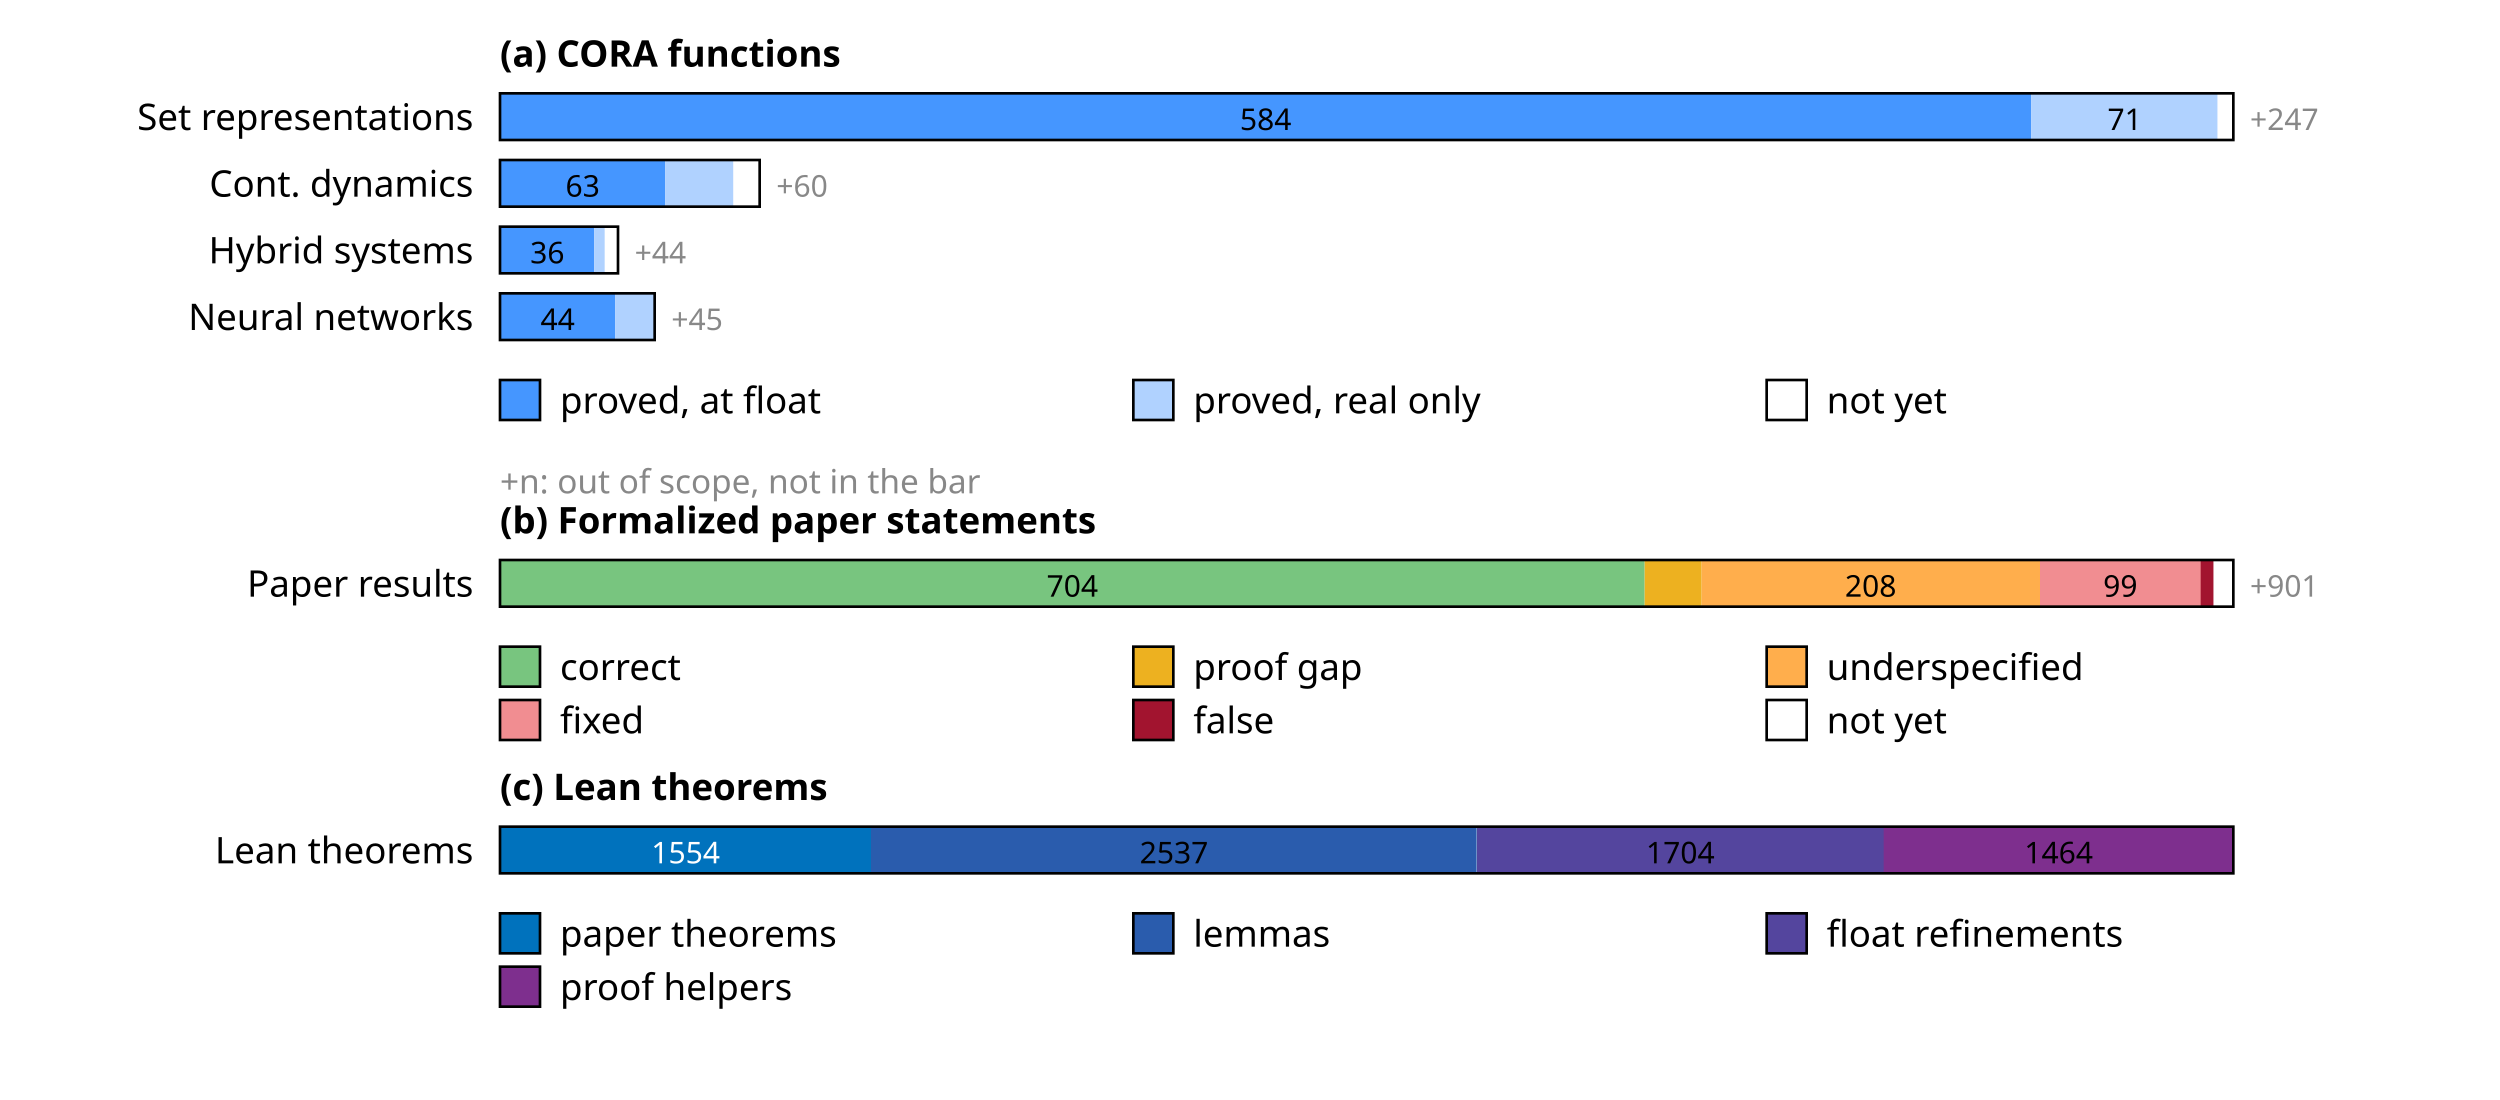
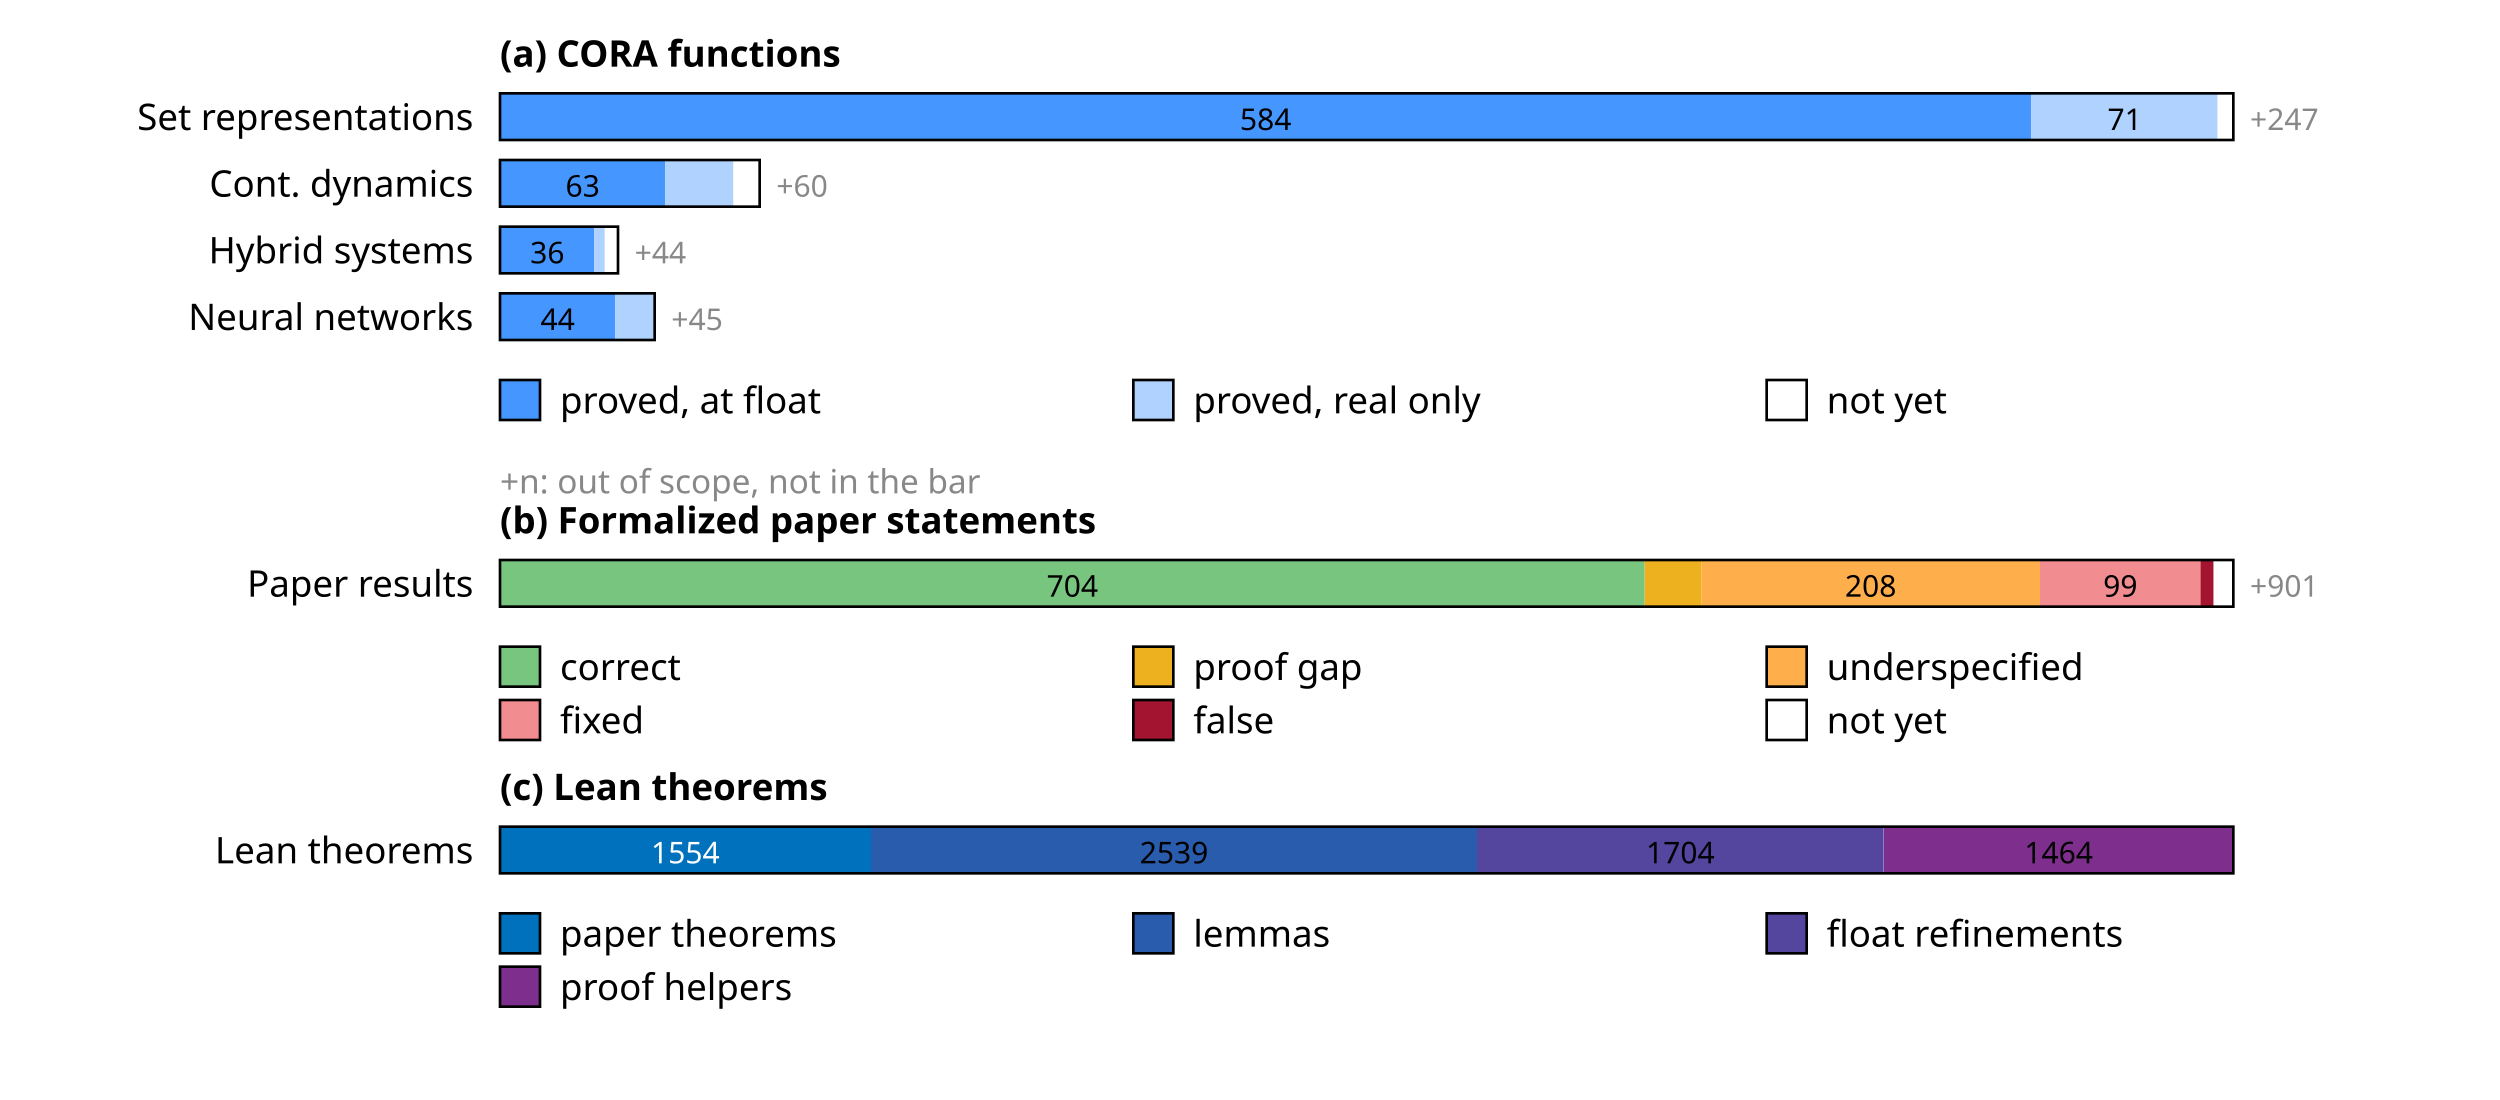
<svg xmlns="http://www.w3.org/2000/svg" width="750" height="330" font-family="sans-serif" font-size="11">
  <rect width="100%" height="100%" fill="white" />
  <text x="150" y="20" font-weight="bold">(a) CORA functions</text>
  <text x="142" y="39" text-anchor="end">Set representations</text>
  <rect x="150.0" y="28" width="459.4" height="14" fill="rgb(69,150,255)" />
  <text x="379.7" y="39" text-anchor="middle" font-size="9" fill="#000">584</text>
  <rect x="609.4" y="28" width="55.9" height="14" fill="rgb(176,210,255)" />
  <text x="637.4" y="39" text-anchor="middle" font-size="9" fill="#000">71</text>
  <rect x="665.3" y="28" width="4.7" height="14" fill="rgb(255,255,255)" />
  <rect x="150" y="28" width="520.0" height="14" fill="none" stroke="#000" stroke-width="0.8" />
  <text x="675.0" y="39" font-size="9" fill="#888">+247</text>
  <text x="142" y="59" text-anchor="end">Cont. dynamics</text>
  <rect x="150.0" y="48" width="49.6" height="14" fill="rgb(69,150,255)" />
  <text x="174.8" y="59" text-anchor="middle" font-size="9" fill="#000">63</text>
  <rect x="199.6" y="48" width="20.5" height="14" fill="rgb(176,210,255)" />
  <rect x="220.0" y="48" width="7.9" height="14" fill="rgb(255,255,255)" />
  <rect x="150" y="48" width="77.9" height="14" fill="none" stroke="#000" stroke-width="0.8" />
  <text x="232.9" y="59" font-size="9" fill="#888">+60</text>
  <text x="142" y="79" text-anchor="end">Hybrid systems</text>
  <rect x="150.0" y="68" width="28.3" height="14" fill="rgb(69,150,255)" />
  <text x="164.2" y="79" text-anchor="middle" font-size="9" fill="#000">36</text>
  <rect x="178.3" y="68" width="3.1" height="14" fill="rgb(176,210,255)" />
  <rect x="181.5" y="68" width="3.9" height="14" fill="rgb(255,255,255)" />
  <rect x="150" y="68" width="35.4" height="14" fill="none" stroke="#000" stroke-width="0.8" />
  <text x="190.4" y="79" font-size="9" fill="#888">+44</text>
  <text x="142" y="99" text-anchor="end">Neural networks</text>
  <rect x="150.0" y="88" width="34.6" height="14" fill="rgb(69,150,255)" />
  <text x="167.3" y="99" text-anchor="middle" font-size="9" fill="#000">44</text>
  <rect x="184.6" y="88" width="11.8" height="14" fill="rgb(176,210,255)" />
  <rect x="150" y="88" width="46.4" height="14" fill="none" stroke="#000" stroke-width="0.8" />
  <text x="201.4" y="99" font-size="9" fill="#888">+45</text>
  <rect x="150" y="114" width="12" height="12" fill="rgb(69,150,255)" stroke="#000" stroke-width="0.8" />
  <text x="168" y="124">proved, at float</text>
  <rect x="340" y="114" width="12" height="12" fill="rgb(176,210,255)" stroke="#000" stroke-width="0.8" />
  <text x="358" y="124">proved, real only</text>
  <rect x="530" y="114" width="12" height="12" fill="rgb(255,255,255)" stroke="#000" stroke-width="0.8" />
  <text x="548" y="124">not yet</text>
  <text x="150" y="148" font-size="10" fill="#888">+n: out of scope, not in the bar</text>
  <text x="150" y="160" font-weight="bold">(b) Formalized paper statements</text>
  <text x="142" y="179" text-anchor="end">Paper results</text>
  <rect x="150.0" y="168" width="343.4" height="14" fill="rgb(120,197,127)" />
  <text x="321.7" y="179" text-anchor="middle" font-size="9" fill="#000">704</text>
  <rect x="493.4" y="168" width="17.1" height="14" fill="rgb(237,177,32)" />
  <rect x="510.5" y="168" width="101.5" height="14" fill="rgb(255,174,76)" />
  <text x="561.2" y="179" text-anchor="middle" font-size="9" fill="#000">208</text>
  <rect x="612.0" y="168" width="48.3" height="14" fill="rgb(241,141,145)" />
  <text x="636.1" y="179" text-anchor="middle" font-size="9" fill="#000">99</text>
  <rect x="660.2" y="168" width="3.9" height="14" fill="rgb(162,20,47)" />
  <rect x="664.1" y="168" width="5.9" height="14" fill="rgb(255,255,255)" />
  <rect x="150" y="168" width="520.0" height="14" fill="none" stroke="#000" stroke-width="0.8" />
  <text x="675.0" y="179" font-size="9" fill="#888">+901</text>
  <rect x="150" y="194" width="12" height="12" fill="rgb(120,197,127)" stroke="#000" stroke-width="0.8" />
  <text x="168" y="204">correct</text>
  <rect x="340" y="194" width="12" height="12" fill="rgb(237,177,32)" stroke="#000" stroke-width="0.8" />
  <text x="358" y="204">proof gap</text>
  <rect x="530" y="194" width="12" height="12" fill="rgb(255,174,76)" stroke="#000" stroke-width="0.8" />
  <text x="548" y="204">underspecified</text>
  <rect x="150" y="210" width="12" height="12" fill="rgb(241,141,145)" stroke="#000" stroke-width="0.8" />
  <text x="168" y="220">fixed</text>
  <rect x="340" y="210" width="12" height="12" fill="rgb(162,20,47)" stroke="#000" stroke-width="0.8" />
  <text x="358" y="220">false</text>
  <rect x="530" y="210" width="12" height="12" fill="rgb(255,255,255)" stroke="#000" stroke-width="0.8" />
  <text x="548" y="220">not yet</text>
  <text x="150" y="240" font-weight="bold">(c) Lean theorems</text>
  <text x="142" y="259" text-anchor="end">Lean theorems</text>
  <rect x="150.0" y="248" width="111.3" height="14" fill="rgb(0,114,189)" />
-   <text x="205.7" y="259" text-anchor="middle" font-size="9" fill="#fff">1554</text>
-   <rect x="261.3" y="248" width="181.7" height="14" fill="rgb(42,92,173)" />
-   <text x="352.2" y="259" text-anchor="middle" font-size="9" fill="#000">2537</text>
-   <rect x="443.1" y="248" width="122.1" height="14" fill="rgb(84,69,158)" />
+   <text x="205.6" y="259" text-anchor="middle" font-size="9" fill="#fff">1554</text>
+   <rect x="261.3" y="248" width="181.8" height="14" fill="rgb(42,92,173)" />
+   <text x="352.2" y="259" text-anchor="middle" font-size="9" fill="#000">2539</text>
+   <rect x="443.1" y="248" width="122.0" height="14" fill="rgb(84,69,158)" />
  <text x="504.1" y="259" text-anchor="middle" font-size="9" fill="#000">1704</text>
-   <rect x="565.1" y="248" width="104.9" height="14" fill="rgb(126,47,142)" />
+   <rect x="565.2" y="248" width="104.8" height="14" fill="rgb(126,47,142)" />
  <text x="617.6" y="259" text-anchor="middle" font-size="9" fill="#000">1464</text>
  <rect x="150" y="248" width="520.0" height="14" fill="none" stroke="#000" stroke-width="0.8" />
  <rect x="150" y="274" width="12" height="12" fill="rgb(0,114,189)" stroke="#000" stroke-width="0.8" />
  <text x="168" y="284">paper theorems</text>
  <rect x="340" y="274" width="12" height="12" fill="rgb(42,92,173)" stroke="#000" stroke-width="0.8" />
  <text x="358" y="284">lemmas</text>
  <rect x="530" y="274" width="12" height="12" fill="rgb(84,69,158)" stroke="#000" stroke-width="0.8" />
  <text x="548" y="284">float refinements</text>
  <rect x="150" y="290" width="12" height="12" fill="rgb(126,47,142)" stroke="#000" stroke-width="0.8" />
  <text x="168" y="300">proof helpers</text>
</svg>
